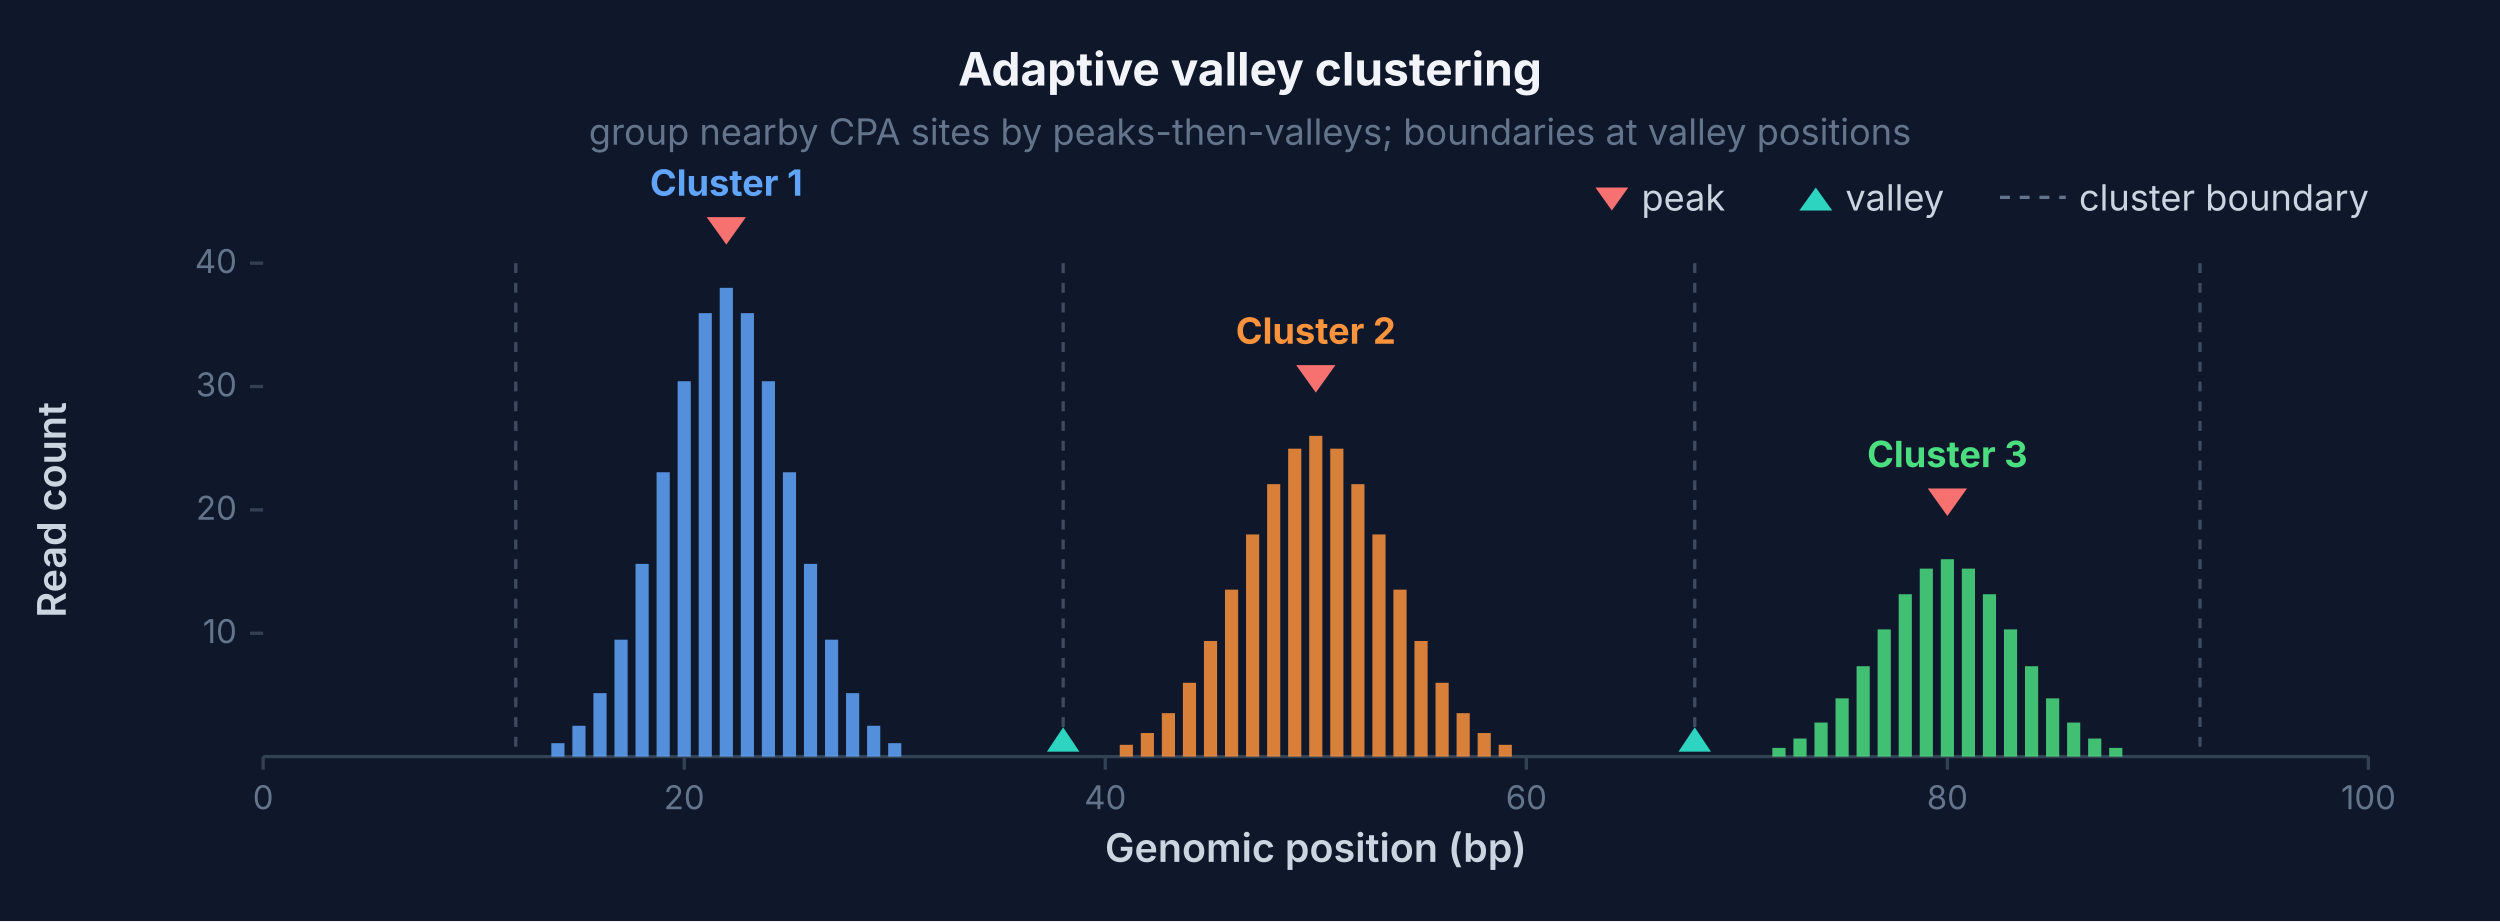
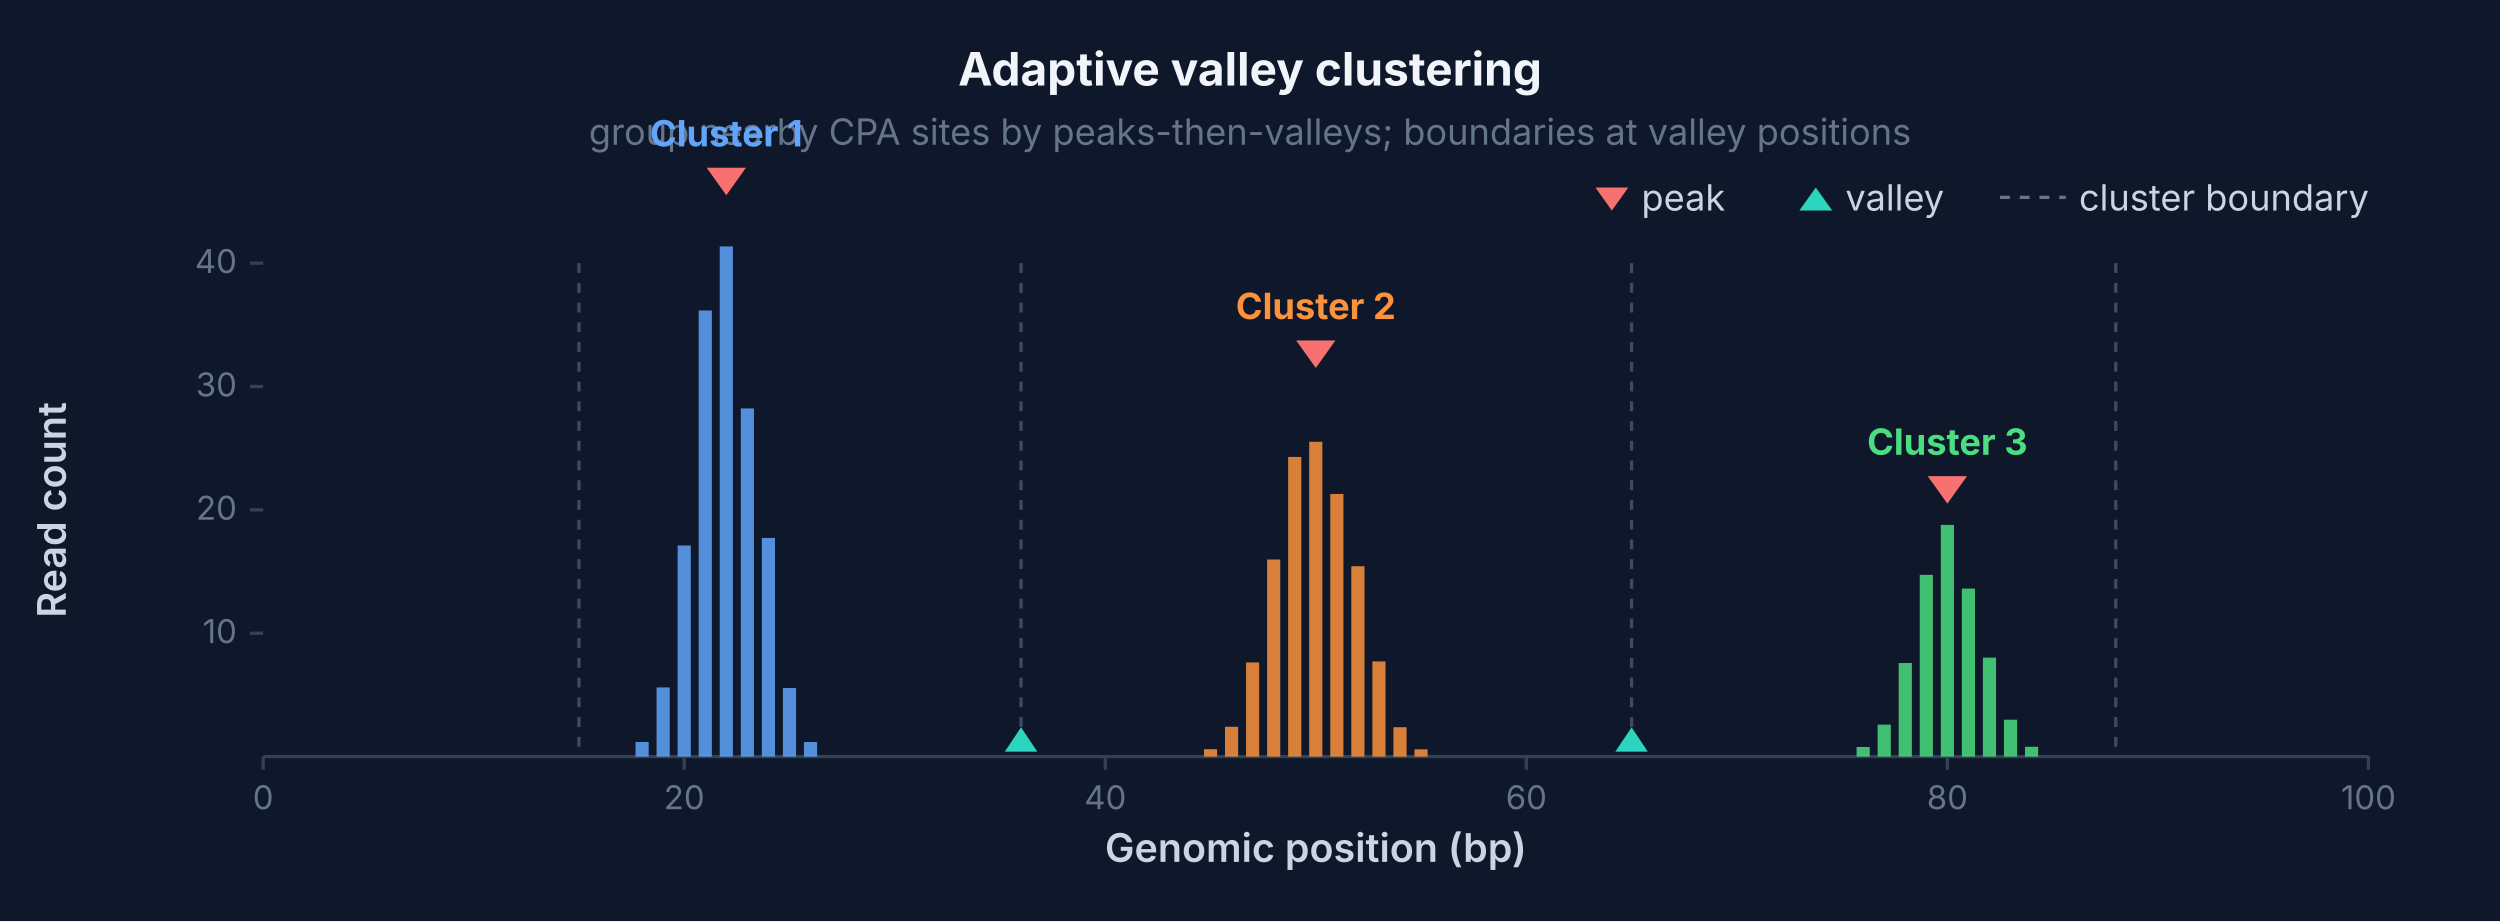
<svg xmlns="http://www.w3.org/2000/svg" width="760" height="280" viewBox="0 0 760 280">
  <rect fill="#0f172a" width="760" height="280" />
  <g font-family="Inter, Helvetica Neue, Helvetica, Arial, sans-serif">
    <text fill="#f1f5f9" font-size="14" font-weight="700" text-anchor="middle" x="380.0" y="26">Adaptive valley clustering</text>
    <text fill="#64748b" font-size="11" font-weight="400" text-anchor="middle" x="380.0" y="44">group nearby CPA sites by peaks-then-valleys; boundaries at valley positions</text>
    <line x1="80" x2="720" y1="230" y2="230" stroke="#334155" stroke-width="1" />
    <line x1="80.0" x2="80.0" y1="230" y2="234" stroke="#334155" stroke-width="1" />
    <text fill="#64748b" font-size="10" font-weight="400" text-anchor="middle" x="80.0" y="246">0</text>
    <line x1="208.0" x2="208.0" y1="230" y2="234" stroke="#334155" stroke-width="1" />
    <text fill="#64748b" font-size="10" font-weight="400" text-anchor="middle" x="208.0" y="246">20</text>
    <line x1="336.0" x2="336.0" y1="230" y2="234" stroke="#334155" stroke-width="1" />
    <text fill="#64748b" font-size="10" font-weight="400" text-anchor="middle" x="336.0" y="246">40</text>
    <line x1="464.0" x2="464.0" y1="230" y2="234" stroke="#334155" stroke-width="1" />
    <text fill="#64748b" font-size="10" font-weight="400" text-anchor="middle" x="464.0" y="246">60</text>
    <line x1="592.0" x2="592.0" y1="230" y2="234" stroke="#334155" stroke-width="1" />
    <text fill="#64748b" font-size="10" font-weight="400" text-anchor="middle" x="592.0" y="246">80</text>
    <line x1="720.0" x2="720.0" y1="230" y2="234" stroke="#334155" stroke-width="1" />
    <text fill="#64748b" font-size="10" font-weight="400" text-anchor="middle" x="720.0" y="246">100</text>
    <text fill="#cbd5e1" font-size="12" font-weight="600" text-anchor="middle" x="400.0" y="262">Genomic position (bp)</text>
    <line x1="76" x2="80" y1="192.5" y2="192.5" stroke="#334155" stroke-width="1" />
    <text fill="#64748b" font-size="10" font-weight="400" text-anchor="end" x="72" y="195.5">10</text>
    <line x1="76" x2="80" y1="155.0" y2="155.0" stroke="#334155" stroke-width="1" />
    <text fill="#64748b" font-size="10" font-weight="400" text-anchor="end" x="72" y="158.0">20</text>
    <line x1="76" x2="80" y1="117.5" y2="117.5" stroke="#334155" stroke-width="1" />
    <text fill="#64748b" font-size="10" font-weight="400" text-anchor="end" x="72" y="120.5">30</text>
    <line x1="76" x2="80" y1="80.0" y2="80.0" stroke="#334155" stroke-width="1" />
    <text fill="#64748b" font-size="10" font-weight="400" text-anchor="end" x="72" y="83.0">40</text>
    <text fill="#cbd5e1" font-size="12" font-weight="600" text-anchor="middle" x="20" y="155.00" transform="rotate(-90 20 155.00)">Read count</text>
-     <line x1="156.8" x2="156.8" y1="80" y2="230" stroke="#64748b" stroke-width="1" stroke-dasharray="3,3" opacity="0.55" />
-     <line x1="323.2" x2="323.2" y1="80" y2="230" stroke="#64748b" stroke-width="1" stroke-dasharray="3,3" opacity="0.55" />
-     <line x1="515.2" x2="515.2" y1="80" y2="230" stroke="#64748b" stroke-width="1" stroke-dasharray="3,3" opacity="0.55" />
-     <line x1="668.8" x2="668.8" y1="80" y2="230" stroke="#64748b" stroke-width="1" stroke-dasharray="3,3" opacity="0.55" />
-     <rect x="167.6" y="225.929" width="4" height="4.071" fill="#60a5fa" opacity="0.85" />
-     <rect x="174.0" y="220.634" width="4" height="9.366" fill="#60a5fa" opacity="0.85" />
-     <rect x="180.4" y="210.715" width="4" height="19.285" fill="#60a5fa" opacity="0.85" />
-     <rect x="186.8" y="194.467" width="4" height="35.533" fill="#60a5fa" opacity="0.85" />
-     <rect x="193.2" y="171.416" width="4" height="58.584" fill="#60a5fa" opacity="0.85" />
-     <rect x="199.6" y="143.569" width="4" height="86.431" fill="#60a5fa" opacity="0.85" />
-     <rect x="206.0" y="115.895" width="4" height="114.105" fill="#60a5fa" opacity="0.85" />
-     <rect x="212.4" y="95.201" width="4" height="134.799" fill="#60a5fa" opacity="0.85" />
-     <rect x="218.8" y="87.5" width="4" height="142.5" fill="#60a5fa" opacity="0.85" />
-     <rect x="225.2" y="95.201" width="4" height="134.799" fill="#60a5fa" opacity="0.85" />
-     <rect x="231.6" y="115.895" width="4" height="114.105" fill="#60a5fa" opacity="0.85" />
-     <rect x="238.0" y="143.569" width="4" height="86.431" fill="#60a5fa" opacity="0.85" />
-     <rect x="244.4" y="171.416" width="4" height="58.584" fill="#60a5fa" opacity="0.85" />
-     <rect x="250.8" y="194.467" width="4" height="35.533" fill="#60a5fa" opacity="0.85" />
-     <rect x="257.2" y="210.715" width="4" height="19.285" fill="#60a5fa" opacity="0.85" />
-     <rect x="263.6" y="220.634" width="4" height="9.366" fill="#60a5fa" opacity="0.85" />
-     <rect x="270.0" y="225.929" width="4" height="4.071" fill="#60a5fa" opacity="0.85" />
-     <rect x="340.4" y="226.426" width="4" height="3.574" fill="#fb923c" opacity="0.85" />
-     <rect x="346.8" y="222.846" width="4" height="7.154" fill="#fb923c" opacity="0.85" />
-     <rect x="353.2" y="216.805" width="4" height="13.195" fill="#fb923c" opacity="0.85" />
-     <rect x="359.6" y="207.569" width="4" height="22.431" fill="#fb923c" opacity="0.85" />
-     <rect x="366.0" y="194.856" width="4" height="35.144" fill="#fb923c" opacity="0.85" />
-     <rect x="372.4" y="179.256" width="4" height="50.744" fill="#fb923c" opacity="0.85" />
-     <rect x="378.8" y="162.474" width="4" height="67.526" fill="#fb923c" opacity="0.85" />
-     <rect x="385.2" y="147.187" width="4" height="82.813" fill="#fb923c" opacity="0.85" />
-     <rect x="391.6" y="136.399" width="4" height="93.601" fill="#fb923c" opacity="0.85" />
-     <rect x="398.0" y="132.5" width="4" height="97.5" fill="#fb923c" opacity="0.85" />
-     <rect x="404.4" y="136.399" width="4" height="93.601" fill="#fb923c" opacity="0.85" />
-     <rect x="410.8" y="147.187" width="4" height="82.813" fill="#fb923c" opacity="0.85" />
-     <rect x="417.2" y="162.474" width="4" height="67.526" fill="#fb923c" opacity="0.85" />
-     <rect x="423.6" y="179.256" width="4" height="50.744" fill="#fb923c" opacity="0.85" />
-     <rect x="430.0" y="194.856" width="4" height="35.144" fill="#fb923c" opacity="0.85" />
-     <rect x="436.4" y="207.569" width="4" height="22.431" fill="#fb923c" opacity="0.85" />
-     <rect x="442.8" y="216.805" width="4" height="13.195" fill="#fb923c" opacity="0.85" />
-     <rect x="449.2" y="222.846" width="4" height="7.154" fill="#fb923c" opacity="0.85" />
-     <rect x="455.6" y="226.426" width="4" height="3.574" fill="#fb923c" opacity="0.85" />
-     <rect x="538.8" y="227.364" width="4" height="2.636" fill="#4ade80" opacity="0.85" />
-     <rect x="545.2" y="224.516" width="4" height="5.484" fill="#4ade80" opacity="0.85" />
-     <rect x="551.6" y="219.655" width="4" height="10.345" fill="#4ade80" opacity="0.85" />
-     <rect x="558.0" y="212.299" width="4" height="17.701" fill="#4ade80" opacity="0.85" />
-     <rect x="564.4" y="202.53" width="4" height="27.47" fill="#4ade80" opacity="0.85" />
-     <rect x="570.8" y="191.337" width="4" height="38.663" fill="#4ade80" opacity="0.85" />
-     <rect x="577.2" y="180.645" width="4" height="49.355" fill="#4ade80" opacity="0.85" />
-     <rect x="583.6" y="172.859" width="4" height="57.141" fill="#4ade80" opacity="0.85" />
-     <rect x="590.0" y="170.0" width="4" height="60.0" fill="#4ade80" opacity="0.85" />
-     <rect x="596.4" y="172.859" width="4" height="57.141" fill="#4ade80" opacity="0.85" />
-     <rect x="602.8" y="180.645" width="4" height="49.355" fill="#4ade80" opacity="0.85" />
-     <rect x="609.2" y="191.337" width="4" height="38.663" fill="#4ade80" opacity="0.85" />
-     <rect x="615.6" y="202.53" width="4" height="27.47" fill="#4ade80" opacity="0.85" />
-     <rect x="622.0" y="212.299" width="4" height="17.701" fill="#4ade80" opacity="0.85" />
-     <rect x="628.4" y="219.655" width="4" height="10.345" fill="#4ade80" opacity="0.85" />
-     <rect x="634.8" y="224.516" width="4" height="5.484" fill="#4ade80" opacity="0.85" />
-     <rect x="641.2" y="227.364" width="4" height="2.636" fill="#4ade80" opacity="0.85" />
-     <polygon points="215.8,66.5 225.8,66.5 220.8,73.5" fill="#f87171" stroke="#f87171" />
-     <text fill="#60a5fa" font-size="11" font-weight="700" text-anchor="middle" x="220.8" y="59.5">Cluster 1</text>
-     <polygon points="395.0,111.5 405.0,111.5 400.0,118.5" fill="#f87171" stroke="#f87171" />
-     <text fill="#fb923c" font-size="11" font-weight="700" text-anchor="middle" x="400.0" y="104.5">Cluster 2</text>
-     <polygon points="587.0,149.0 597.0,149.0 592.0,156.0" fill="#f87171" stroke="#f87171" />
-     <text fill="#4ade80" font-size="11" font-weight="700" text-anchor="middle" x="592.0" y="142.0">Cluster 3</text>
-     <polygon points="319.2,228 327.2,228 323.2,222" fill="#2dd4bf" stroke="#2dd4bf" />
-     <polygon points="511.2,228 519.2,228 515.2,222" fill="#2dd4bf" stroke="#2dd4bf" />
+     <line x1="176.0" x2="176.0" y1="80" y2="230" stroke="#64748b" stroke-width="1" stroke-dasharray="3,3" opacity="0.55" />
+     <line x1="310.4" x2="310.4" y1="80" y2="230" stroke="#64748b" stroke-width="1" stroke-dasharray="3,3" opacity="0.55" />
+     <line x1="496.0" x2="496.0" y1="80" y2="230" stroke="#64748b" stroke-width="1" stroke-dasharray="3,3" opacity="0.55" />
+     <line x1="643.2" x2="643.2" y1="80" y2="230" stroke="#64748b" stroke-width="1" stroke-dasharray="3,3" opacity="0.55" />
+     <rect x="193.2" y="225.553" width="4" height="4.447" fill="#60a5fa" opacity="0.85" />
+     <rect x="199.6" y="208.98" width="4" height="21.02" fill="#60a5fa" opacity="0.85" />
+     <rect x="206.0" y="165.826" width="4" height="64.174" fill="#60a5fa" opacity="0.85" />
+     <rect x="212.4" y="94.377" width="4" height="135.623" fill="#60a5fa" opacity="0.85" />
+     <rect x="218.8" y="74.911" width="4" height="155.089" fill="#60a5fa" opacity="0.85" />
+     <rect x="225.2" y="124.162" width="4" height="105.838" fill="#60a5fa" opacity="0.85" />
+     <rect x="231.6" y="163.528" width="4" height="66.472" fill="#60a5fa" opacity="0.85" />
+     <rect x="238.0" y="209.141" width="4" height="20.859" fill="#60a5fa" opacity="0.85" />
+     <rect x="244.4" y="225.579" width="4" height="4.421" fill="#60a5fa" opacity="0.85" />
+     <rect x="366.0" y="227.763" width="4" height="2.237" fill="#fb923c" opacity="0.85" />
+     <rect x="372.4" y="220.946" width="4" height="9.054" fill="#fb923c" opacity="0.85" />
+     <rect x="378.8" y="201.381" width="4" height="28.619" fill="#fb923c" opacity="0.85" />
+     <rect x="385.2" y="170.084" width="4" height="59.916" fill="#fb923c" opacity="0.85" />
+     <rect x="391.6" y="138.911" width="4" height="91.089" fill="#fb923c" opacity="0.85" />
+     <rect x="398.0" y="134.303" width="4" height="95.697" fill="#fb923c" opacity="0.85" />
+     <rect x="404.4" y="150.158" width="4" height="79.842" fill="#fb923c" opacity="0.85" />
+     <rect x="410.8" y="172.133" width="4" height="57.867" fill="#fb923c" opacity="0.85" />
+     <rect x="417.2" y="201.072" width="4" height="28.928" fill="#fb923c" opacity="0.85" />
+     <rect x="423.6" y="221.081" width="4" height="8.919" fill="#fb923c" opacity="0.85" />
+     <rect x="430.0" y="227.802" width="4" height="2.198" fill="#fb923c" opacity="0.85" />
+     <rect x="564.4" y="227.08" width="4" height="2.92" fill="#4ade80" opacity="0.85" />
+     <rect x="570.8" y="220.286" width="4" height="9.714" fill="#4ade80" opacity="0.85" />
+     <rect x="577.2" y="201.553" width="4" height="28.447" fill="#4ade80" opacity="0.85" />
+     <rect x="583.6" y="174.762" width="4" height="55.238" fill="#4ade80" opacity="0.85" />
+     <rect x="590.0" y="159.568" width="4" height="70.432" fill="#4ade80" opacity="0.85" />
+     <rect x="596.4" y="178.934" width="4" height="51.066" fill="#4ade80" opacity="0.85" />
+     <rect x="602.8" y="199.921" width="4" height="30.079" fill="#4ade80" opacity="0.85" />
+     <rect x="609.2" y="218.79" width="4" height="11.21" fill="#4ade80" opacity="0.85" />
+     <rect x="615.6" y="227.024" width="4" height="2.976" fill="#4ade80" opacity="0.85" />
+     <polygon points="215.8,51.5 225.8,51.5 220.8,58.5" fill="#f87171" stroke="#f87171" />
+     <text fill="#60a5fa" font-size="11" font-weight="700" text-anchor="middle" x="220.8" y="44.5">Cluster 1</text>
+     <polygon points="395.0,104.0 405.0,104.0 400.0,111.0" fill="#f87171" stroke="#f87171" />
+     <text fill="#fb923c" font-size="11" font-weight="700" text-anchor="middle" x="400.0" y="97.0">Cluster 2</text>
+     <polygon points="587.0,145.25 597.0,145.25 592.0,152.25" fill="#f87171" stroke="#f87171" />
+     <text fill="#4ade80" font-size="11" font-weight="700" text-anchor="middle" x="592.0" y="138.25">Cluster 3</text>
+     <polygon points="306.4,228 314.4,228 310.4,222" fill="#2dd4bf" stroke="#2dd4bf" />
+     <polygon points="492.0,228 500.0,228 496.0,222" fill="#2dd4bf" stroke="#2dd4bf" />
    <polygon points="485,57 495,57 490,64" fill="#f87171" />
    <text fill="#cbd5e1" font-size="11" font-weight="400" text-anchor="start" x="499" y="64">peak</text>
    <polygon points="547,64 557,64 552,57" fill="#2dd4bf" />
    <text fill="#cbd5e1" font-size="11" font-weight="400" text-anchor="start" x="561" y="64">valley</text>
    <line x1="608" x2="628" y1="60" y2="60" stroke="#64748b" stroke-dasharray="3,3" />
    <text fill="#cbd5e1" font-size="11" font-weight="400" text-anchor="start" x="632" y="64">cluster boundary</text>
  </g>
</svg>
